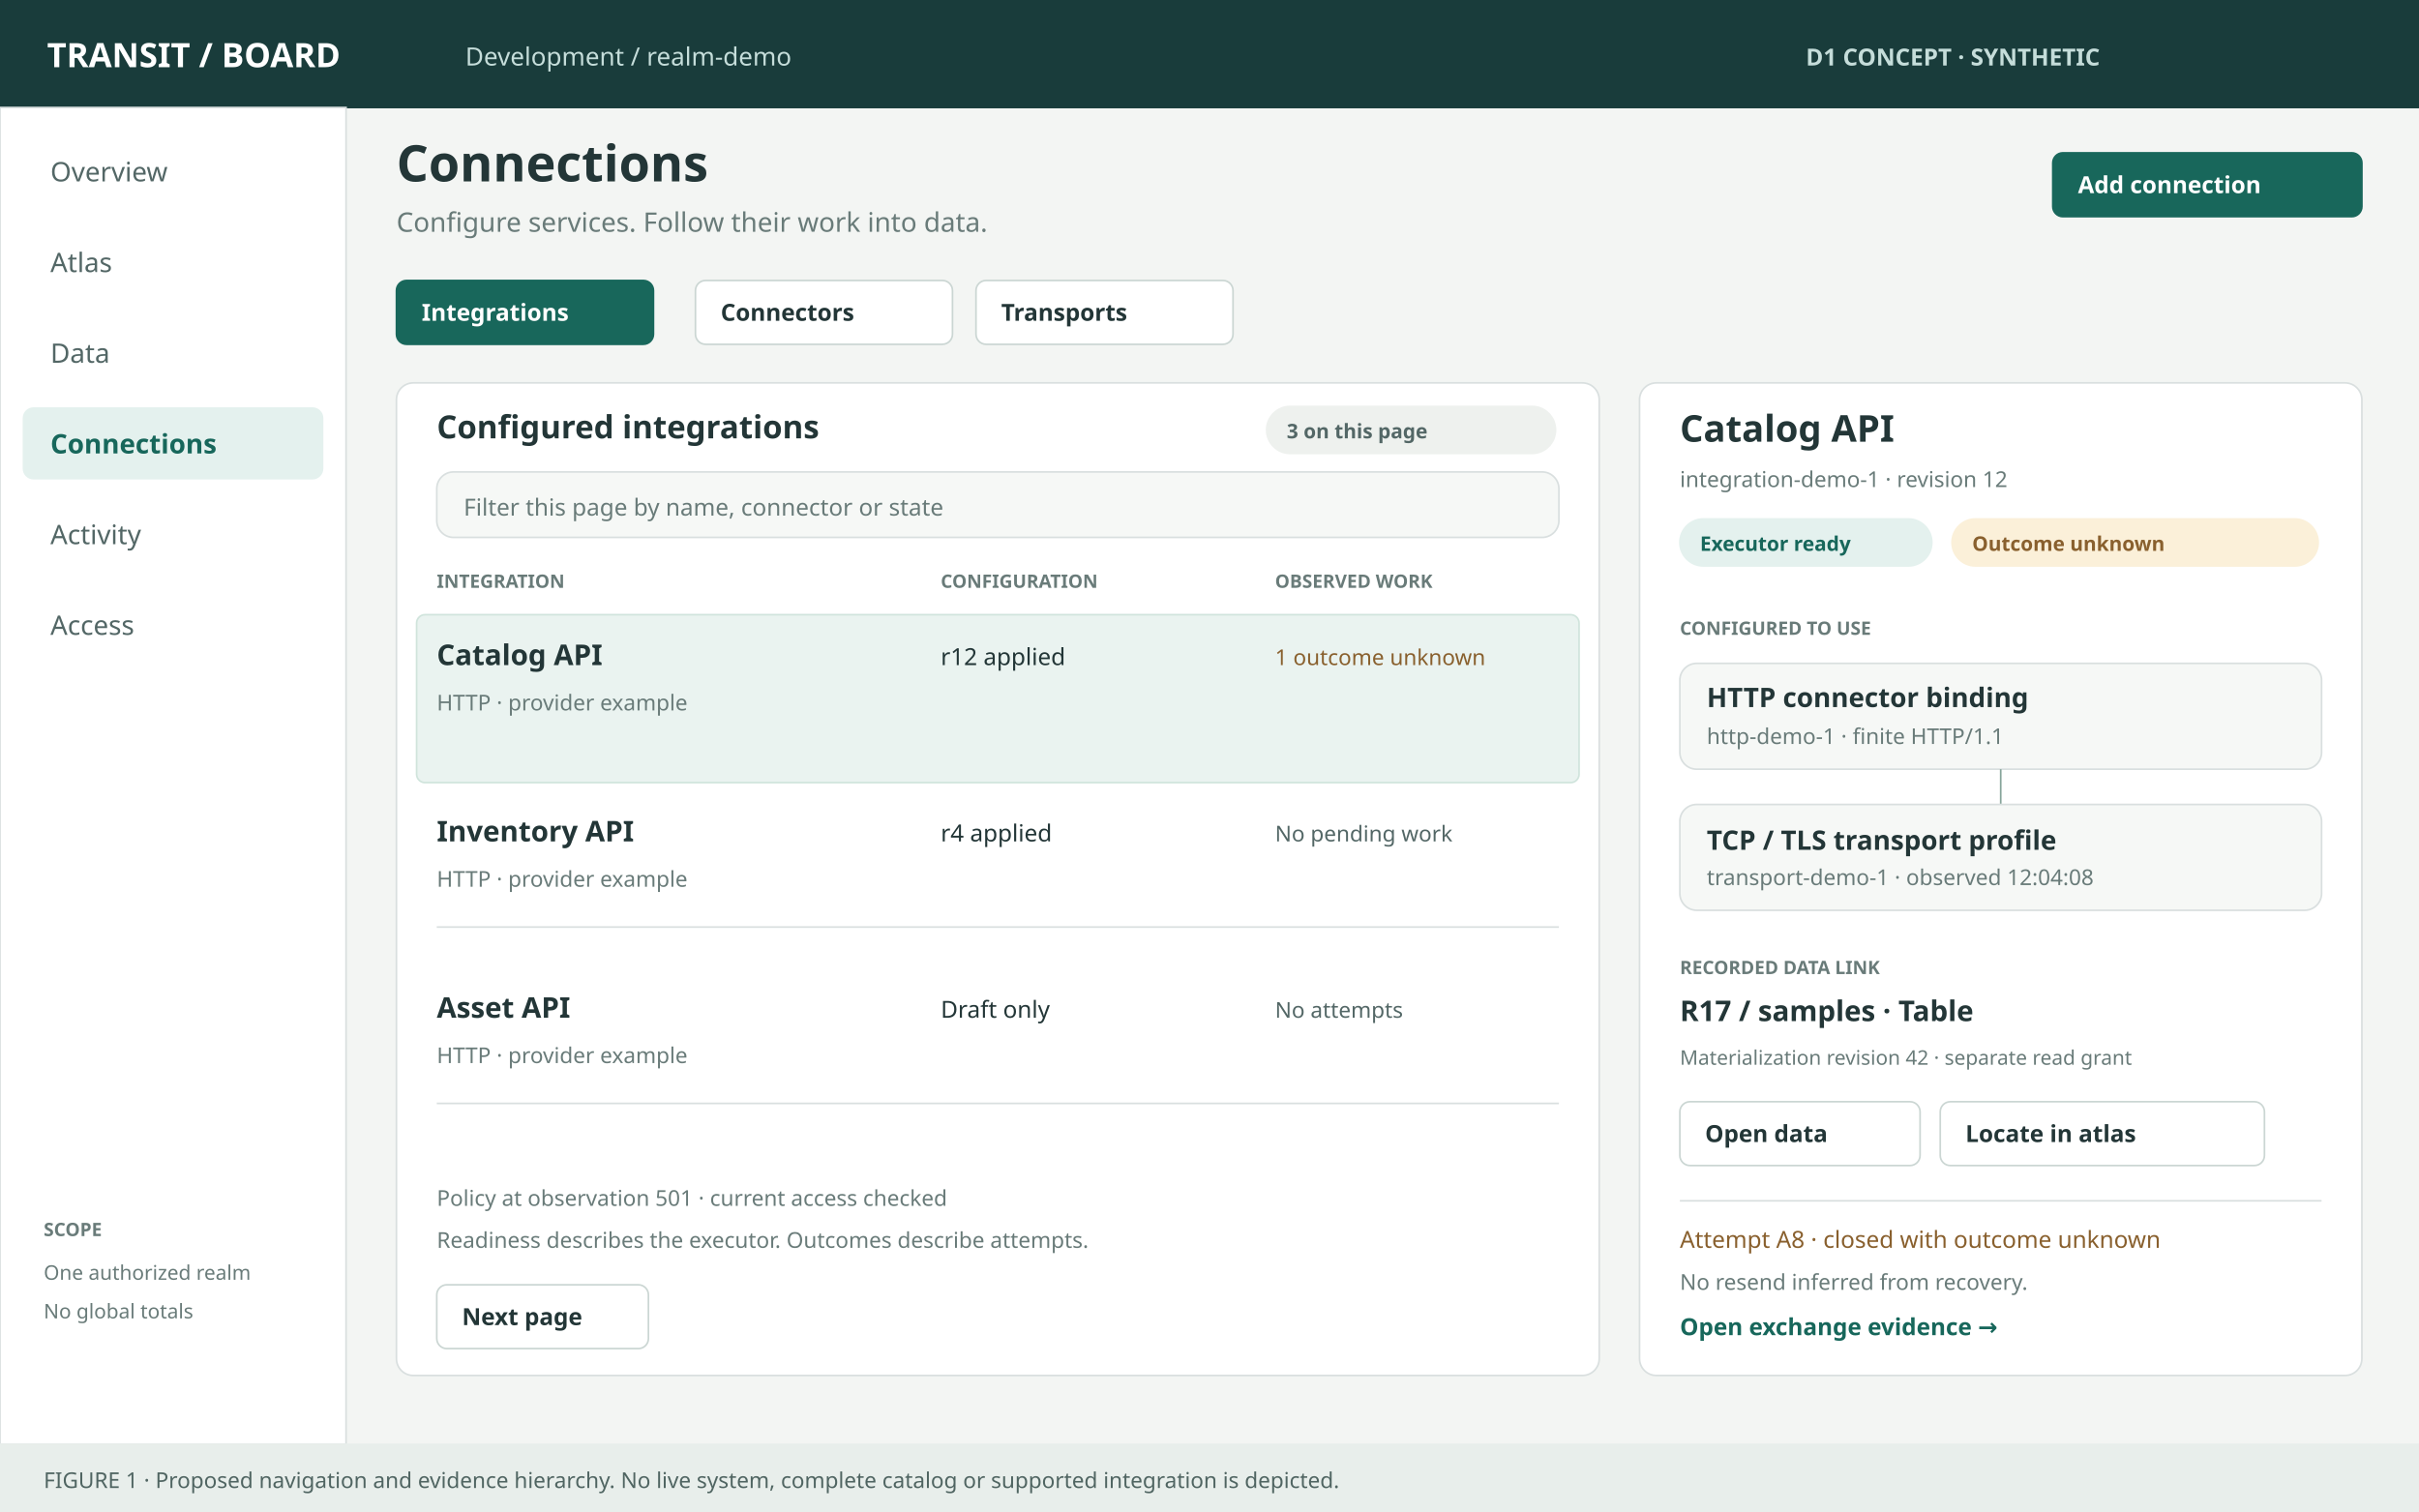
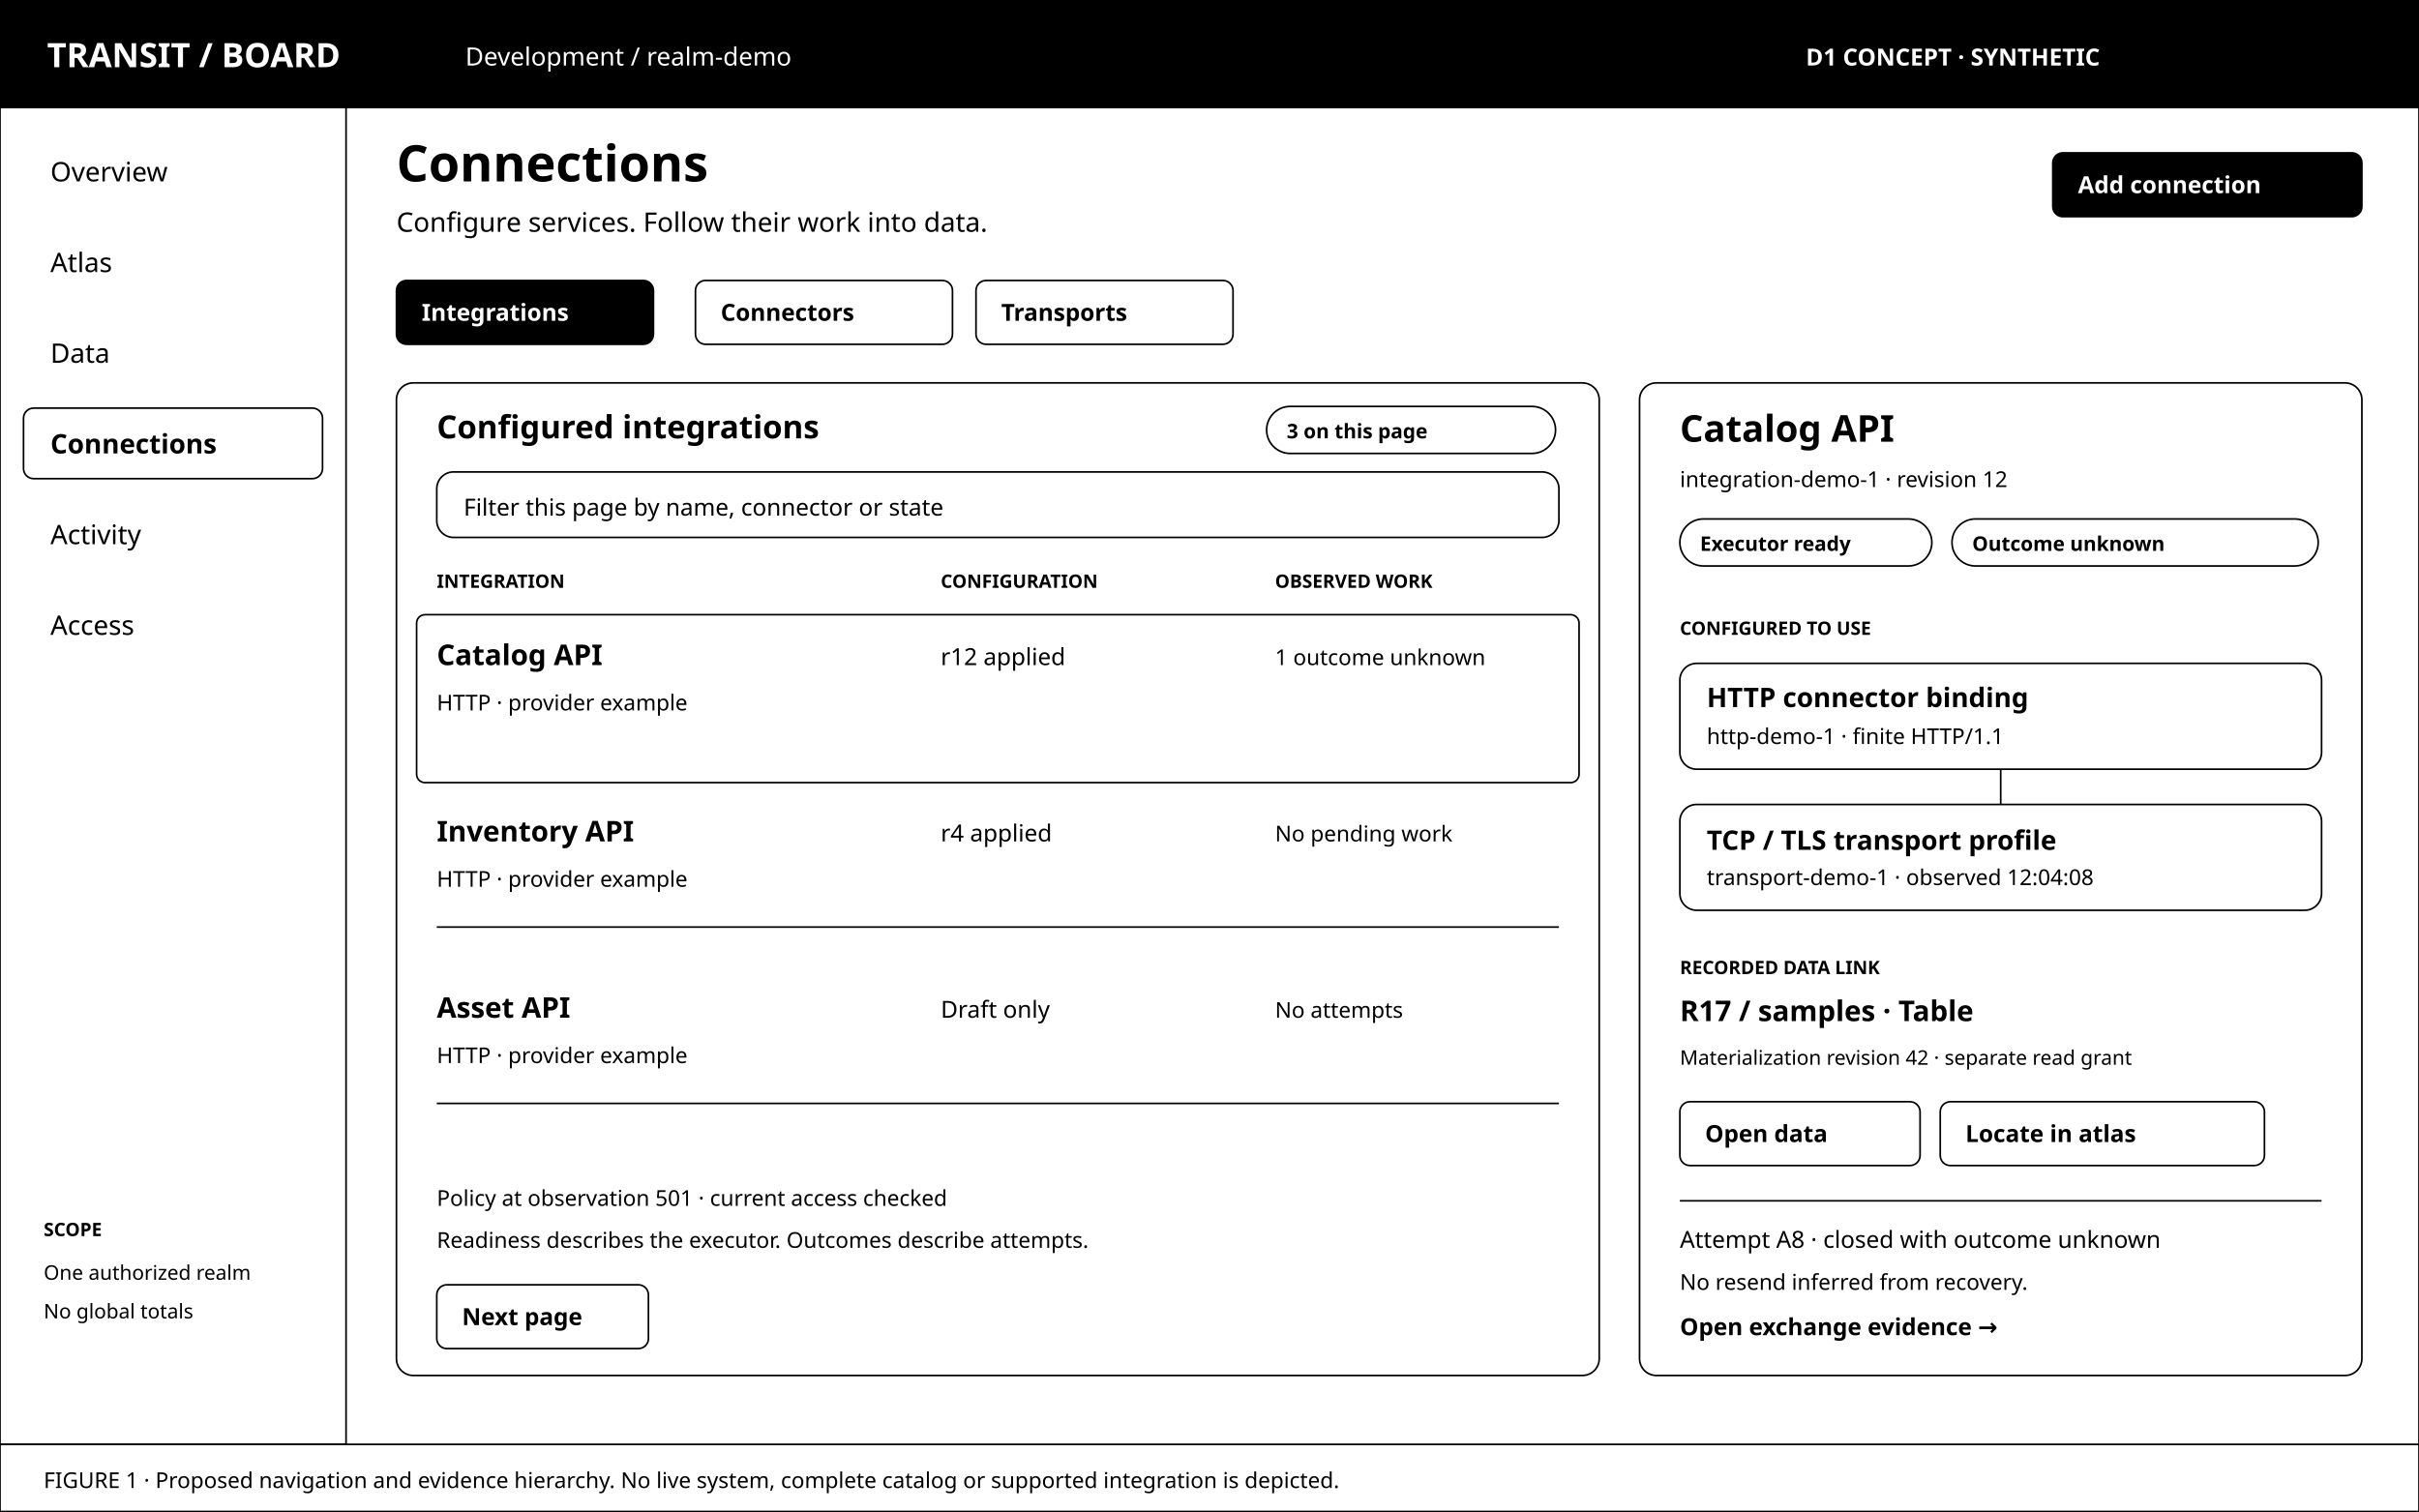
<svg xmlns="http://www.w3.org/2000/svg" width="1440" height="900" viewBox="0 0 1440 900" role="img" aria-labelledby="title desc">
-   <rect x="0" y="0" width="1440" height="900" rx="0" fill="#f3f5f3" stroke="#f3f5f3" />
-   <rect x="0" y="0" width="1440" height="64" rx="0" fill="#193c3b" stroke="#193c3b" />
+   <rect x="0" y="0" width="1440" height="900" rx="0" fill="#ffffff" stroke="#000000" />
+   <rect x="0" y="0" width="1440" height="64" rx="0" fill="#000000" stroke="#000000" />
  <text x="28" y="40" font-family="sans-serif" font-size="20" font-weight="700" fill="#ffffff">TRANSIT / BOARD</text>
-   <text x="277" y="39" font-family="sans-serif" font-size="15" font-weight="400" fill="#c5ddda">Development  /  realm-demo</text>
-   <text x="1075" y="39" font-family="sans-serif" font-size="14" font-weight="600" fill="#c5ddda">D1 CONCEPT · SYNTHETIC</text>
-   <rect x="0" y="64" width="206" height="796" rx="0" fill="#ffffff" stroke="#d9dfdf" />
-   <text x="30" y="108" font-family="sans-serif" font-size="16" font-weight="400" fill="#536766">Overview</text>
-   <text x="30" y="162" font-family="sans-serif" font-size="16" font-weight="400" fill="#536766">Atlas</text>
-   <text x="30" y="216" font-family="sans-serif" font-size="16" font-weight="400" fill="#536766">Data</text>
-   <rect x="14" y="243" width="178" height="42" rx="6" fill="#e4f1ee" stroke="#e4f1ee" />
-   <text x="30" y="270" font-family="sans-serif" font-size="16" font-weight="700" fill="#17675b">Connections</text>
-   <text x="30" y="324" font-family="sans-serif" font-size="16" font-weight="400" fill="#536766">Activity</text>
-   <text x="30" y="378" font-family="sans-serif" font-size="16" font-weight="400" fill="#536766">Access</text>
-   <text x="26" y="736" font-family="sans-serif" font-size="11" font-weight="700" fill="#697b79">SCOPE</text>
-   <text x="26" y="762" font-family="sans-serif" font-size="12" font-weight="400" fill="#697b79">One authorized realm</text>
-   <text x="26" y="785" font-family="sans-serif" font-size="12" font-weight="400" fill="#697b79">No global totals</text>
-   <rect x="0" y="860" width="1440" height="40" rx="0" fill="#e8eeeb" stroke="#e8eeeb" />
-   <text x="26" y="886" font-family="sans-serif" font-size="13" font-weight="400" fill="#506562">FIGURE 1 · Proposed navigation and evidence hierarchy. No live system, complete catalog or supported integration is depicted.</text>
-   <text x="236" y="108" font-family="sans-serif" font-size="30" font-weight="650" fill="#233637">Connections</text>
-   <text x="236" y="138" font-family="sans-serif" font-size="16" font-weight="400" fill="#697b79">Configure services. Follow their work into data.</text>
-   <rect x="1222" y="91" width="184" height="38" rx="6" fill="#18675b" stroke="#18675b" />
+   <text x="277" y="39" font-family="sans-serif" font-size="15" font-weight="400" fill="#ffffff">Development  /  realm-demo</text>
+   <text x="1075" y="39" font-family="sans-serif" font-size="14" font-weight="600" fill="#ffffff">D1 CONCEPT · SYNTHETIC</text>
+   <rect x="0" y="64" width="206" height="796" rx="0" fill="#ffffff" stroke="#000000" />
+   <text x="30" y="108" font-family="sans-serif" font-size="16" font-weight="400" fill="#000000">Overview</text>
+   <text x="30" y="162" font-family="sans-serif" font-size="16" font-weight="400" fill="#000000">Atlas</text>
+   <text x="30" y="216" font-family="sans-serif" font-size="16" font-weight="400" fill="#000000">Data</text>
+   <rect x="14" y="243" width="178" height="42" rx="6" fill="#ffffff" stroke="#000000" />
+   <text x="30" y="270" font-family="sans-serif" font-size="16" font-weight="700" fill="#000000">Connections</text>
+   <text x="30" y="324" font-family="sans-serif" font-size="16" font-weight="400" fill="#000000">Activity</text>
+   <text x="30" y="378" font-family="sans-serif" font-size="16" font-weight="400" fill="#000000">Access</text>
+   <text x="26" y="736" font-family="sans-serif" font-size="11" font-weight="700" fill="#000000">SCOPE</text>
+   <text x="26" y="762" font-family="sans-serif" font-size="12" font-weight="400" fill="#000000">One authorized realm</text>
+   <text x="26" y="785" font-family="sans-serif" font-size="12" font-weight="400" fill="#000000">No global totals</text>
+   <rect x="0" y="860" width="1440" height="40" rx="0" fill="#ffffff" stroke="#000000" />
+   <text x="26" y="886" font-family="sans-serif" font-size="13" font-weight="400" fill="#000000">FIGURE 1 · Proposed navigation and evidence hierarchy. No live system, complete catalog or supported integration is depicted.</text>
+   <text x="236" y="108" font-family="sans-serif" font-size="30" font-weight="650" fill="#000000">Connections</text>
+   <text x="236" y="138" font-family="sans-serif" font-size="16" font-weight="400" fill="#000000">Configure services. Follow their work into data.</text>
+   <rect x="1222" y="91" width="184" height="38" rx="6" fill="#000000" stroke="#000000" />
  <text x="1237" y="115" font-family="sans-serif" font-size="14" font-weight="600" fill="#ffffff">Add connection</text>
-   <rect x="236" y="167" width="153" height="38" rx="6" fill="#18675b" stroke="#18675b" />
+   <rect x="236" y="167" width="153" height="38" rx="6" fill="#000000" stroke="#000000" />
  <text x="251" y="191" font-family="sans-serif" font-size="14" font-weight="600" fill="#ffffff">Integrations</text>
-   <rect x="414" y="167" width="153" height="38" rx="6" fill="#ffffff" stroke="#cbd6d3" />
-   <text x="429" y="191" font-family="sans-serif" font-size="14" font-weight="600" fill="#233637">Connectors</text>
-   <rect x="581" y="167" width="153" height="38" rx="6" fill="#ffffff" stroke="#cbd6d3" />
-   <text x="596" y="191" font-family="sans-serif" font-size="14" font-weight="600" fill="#233637">Transports</text>
-   <rect x="236" y="228" width="716" height="591" rx="10" fill="#ffffff" stroke="#d9dfdf" />
-   <text x="260" y="261" font-family="sans-serif" font-size="19" font-weight="650" fill="#233637">Configured integrations</text>
-   <rect x="754" y="242" width="172" height="28" rx="14" fill="#eef1ee" stroke="#eef1ee" />
-   <text x="766" y="261" font-family="sans-serif" font-size="12" font-weight="600" fill="#536766">3 on this page</text>
-   <rect x="260" y="281" width="668" height="39" rx="10" fill="#f6f8f6" stroke="#d9dfdf" />
-   <text x="276" y="307" font-family="sans-serif" font-size="14" font-weight="400" fill="#697b79">Filter this page by name, connector or state</text>
-   <text x="260" y="350" font-family="sans-serif" font-size="11" font-weight="700" fill="#697b79">INTEGRATION</text>
-   <text x="560" y="350" font-family="sans-serif" font-size="11" font-weight="700" fill="#697b79">CONFIGURATION</text>
-   <text x="759" y="350" font-family="sans-serif" font-size="11" font-weight="700" fill="#697b79">OBSERVED WORK</text>
-   <rect x="248" y="366" width="692" height="100" rx="5" fill="#eaf3f0" stroke="#d0e4dc" />
-   <text x="260" y="396" font-family="sans-serif" font-size="17" font-weight="650" fill="#233637">Catalog API</text>
-   <text x="260" y="423" font-family="sans-serif" font-size="13" font-weight="400" fill="#697b79">HTTP · provider example</text>
-   <text x="560" y="396" font-family="sans-serif" font-size="14" font-weight="400" fill="#233637">r12 applied</text>
-   <text x="759" y="396" font-family="sans-serif" font-size="13" font-weight="400" fill="#89602e">1 outcome unknown</text>
-   <text x="260" y="501" font-family="sans-serif" font-size="17" font-weight="650" fill="#233637">Inventory API</text>
-   <text x="260" y="528" font-family="sans-serif" font-size="13" font-weight="400" fill="#697b79">HTTP · provider example</text>
-   <text x="560" y="501" font-family="sans-serif" font-size="14" font-weight="400" fill="#233637">r4 applied</text>
-   <text x="759" y="501" font-family="sans-serif" font-size="13" font-weight="400" fill="#536766">No pending work</text>
-   <path d="M260 552 L928 552" stroke="#d9dfdf" fill="none" />
-   <text x="260" y="606" font-family="sans-serif" font-size="17" font-weight="650" fill="#233637">Asset API</text>
-   <text x="260" y="633" font-family="sans-serif" font-size="13" font-weight="400" fill="#697b79">HTTP · provider example</text>
-   <text x="560" y="606" font-family="sans-serif" font-size="14" font-weight="400" fill="#233637">Draft only</text>
-   <text x="759" y="606" font-family="sans-serif" font-size="13" font-weight="400" fill="#536766">No attempts</text>
-   <path d="M260 657 L928 657" stroke="#d9dfdf" fill="none" />
-   <text x="260" y="718" font-family="sans-serif" font-size="13" font-weight="400" fill="#697b79">Policy at observation 501 · current access checked</text>
-   <text x="260" y="743" font-family="sans-serif" font-size="13" font-weight="400" fill="#697b79">Readiness describes the executor. Outcomes describe attempts.</text>
-   <rect x="260" y="765" width="126" height="38" rx="6" fill="#ffffff" stroke="#cbd6d3" />
-   <text x="275" y="789" font-family="sans-serif" font-size="14" font-weight="600" fill="#233637">Next page</text>
-   <rect x="976" y="228" width="430" height="591" rx="10" fill="#ffffff" stroke="#d9dfdf" />
-   <text x="1000" y="263" font-family="sans-serif" font-size="22" font-weight="650" fill="#233637">Catalog API</text>
-   <text x="1000" y="290" font-family="sans-serif" font-size="13" font-weight="400" fill="#697b79">integration-demo-1 · revision 12</text>
-   <rect x="1000" y="309" width="150" height="28" rx="14" fill="#e4f1ee" stroke="#e4f1ee" />
-   <text x="1012" y="328" font-family="sans-serif" font-size="12" font-weight="600" fill="#17675b">Executor ready</text>
-   <rect x="1162" y="309" width="218" height="28" rx="14" fill="#fbf0d9" stroke="#fbf0d9" />
-   <text x="1174" y="328" font-family="sans-serif" font-size="12" font-weight="600" fill="#89602e">Outcome unknown</text>
-   <text x="1000" y="378" font-family="sans-serif" font-size="11" font-weight="700" fill="#697b79">CONFIGURED TO USE</text>
-   <rect x="1000" y="395" width="382" height="63" rx="10" fill="#f6f8f6" stroke="#d9dfdf" />
-   <text x="1016" y="421" font-family="sans-serif" font-size="16" font-weight="600" fill="#233637">HTTP connector binding</text>
-   <text x="1016" y="443" font-family="sans-serif" font-size="13" font-weight="400" fill="#697b79">http-demo-1 · finite HTTP/1.1</text>
-   <path d="M1191 458 L1191 479" stroke="#87a59b" fill="none" />
-   <rect x="1000" y="479" width="382" height="63" rx="10" fill="#f6f8f6" stroke="#d9dfdf" />
-   <text x="1016" y="506" font-family="sans-serif" font-size="16" font-weight="600" fill="#233637">TCP / TLS transport profile</text>
-   <text x="1016" y="527" font-family="sans-serif" font-size="13" font-weight="400" fill="#697b79">transport-demo-1 · observed 12:04:08</text>
-   <text x="1000" y="580" font-family="sans-serif" font-size="11" font-weight="700" fill="#697b79">RECORDED DATA LINK</text>
-   <text x="1000" y="608" font-family="sans-serif" font-size="17" font-weight="600" fill="#233637">R17 / samples · Table</text>
-   <text x="1000" y="634" font-family="sans-serif" font-size="12" font-weight="400" fill="#697b79">Materialization revision 42 · separate read grant</text>
-   <rect x="1000" y="656" width="143" height="38" rx="6" fill="#ffffff" stroke="#cbd6d3" />
-   <text x="1015" y="680" font-family="sans-serif" font-size="14" font-weight="600" fill="#233637">Open data</text>
-   <rect x="1155" y="656" width="193" height="38" rx="6" fill="#ffffff" stroke="#cbd6d3" />
-   <text x="1170" y="680" font-family="sans-serif" font-size="14" font-weight="600" fill="#233637">Locate in atlas</text>
-   <path d="M1000 715 L1382 715" stroke="#d9dfdf" fill="none" />
-   <text x="1000" y="743" font-family="sans-serif" font-size="14" font-weight="400" fill="#89602e">Attempt A8 · closed with outcome unknown</text>
-   <text x="1000" y="768" font-family="sans-serif" font-size="13" font-weight="400" fill="#697b79">No resend inferred from recovery.</text>
-   <text x="1000" y="795" font-family="sans-serif" font-size="14" font-weight="600" fill="#17675b">Open exchange evidence →</text>
+   <rect x="414" y="167" width="153" height="38" rx="6" fill="#ffffff" stroke="#000000" />
+   <text x="429" y="191" font-family="sans-serif" font-size="14" font-weight="600" fill="#000000">Connectors</text>
+   <rect x="581" y="167" width="153" height="38" rx="6" fill="#ffffff" stroke="#000000" />
+   <text x="596" y="191" font-family="sans-serif" font-size="14" font-weight="600" fill="#000000">Transports</text>
+   <rect x="236" y="228" width="716" height="591" rx="10" fill="#ffffff" stroke="#000000" />
+   <text x="260" y="261" font-family="sans-serif" font-size="19" font-weight="650" fill="#000000">Configured integrations</text>
+   <rect x="754" y="242" width="172" height="28" rx="14" fill="#ffffff" stroke="#000000" />
+   <text x="766" y="261" font-family="sans-serif" font-size="12" font-weight="600" fill="#000000">3 on this page</text>
+   <rect x="260" y="281" width="668" height="39" rx="10" fill="#ffffff" stroke="#000000" />
+   <text x="276" y="307" font-family="sans-serif" font-size="14" font-weight="400" fill="#000000">Filter this page by name, connector or state</text>
+   <text x="260" y="350" font-family="sans-serif" font-size="11" font-weight="700" fill="#000000">INTEGRATION</text>
+   <text x="560" y="350" font-family="sans-serif" font-size="11" font-weight="700" fill="#000000">CONFIGURATION</text>
+   <text x="759" y="350" font-family="sans-serif" font-size="11" font-weight="700" fill="#000000">OBSERVED WORK</text>
+   <rect x="248" y="366" width="692" height="100" rx="5" fill="#ffffff" stroke="#000000" />
+   <text x="260" y="396" font-family="sans-serif" font-size="17" font-weight="650" fill="#000000">Catalog API</text>
+   <text x="260" y="423" font-family="sans-serif" font-size="13" font-weight="400" fill="#000000">HTTP · provider example</text>
+   <text x="560" y="396" font-family="sans-serif" font-size="14" font-weight="400" fill="#000000">r12 applied</text>
+   <text x="759" y="396" font-family="sans-serif" font-size="13" font-weight="400" fill="#000000">1 outcome unknown</text>
+   <text x="260" y="501" font-family="sans-serif" font-size="17" font-weight="650" fill="#000000">Inventory API</text>
+   <text x="260" y="528" font-family="sans-serif" font-size="13" font-weight="400" fill="#000000">HTTP · provider example</text>
+   <text x="560" y="501" font-family="sans-serif" font-size="14" font-weight="400" fill="#000000">r4 applied</text>
+   <text x="759" y="501" font-family="sans-serif" font-size="13" font-weight="400" fill="#000000">No pending work</text>
+   <path d="M260 552 L928 552" stroke="#000000" fill="none" />
+   <text x="260" y="606" font-family="sans-serif" font-size="17" font-weight="650" fill="#000000">Asset API</text>
+   <text x="260" y="633" font-family="sans-serif" font-size="13" font-weight="400" fill="#000000">HTTP · provider example</text>
+   <text x="560" y="606" font-family="sans-serif" font-size="14" font-weight="400" fill="#000000">Draft only</text>
+   <text x="759" y="606" font-family="sans-serif" font-size="13" font-weight="400" fill="#000000">No attempts</text>
+   <path d="M260 657 L928 657" stroke="#000000" fill="none" />
+   <text x="260" y="718" font-family="sans-serif" font-size="13" font-weight="400" fill="#000000">Policy at observation 501 · current access checked</text>
+   <text x="260" y="743" font-family="sans-serif" font-size="13" font-weight="400" fill="#000000">Readiness describes the executor. Outcomes describe attempts.</text>
+   <rect x="260" y="765" width="126" height="38" rx="6" fill="#ffffff" stroke="#000000" />
+   <text x="275" y="789" font-family="sans-serif" font-size="14" font-weight="600" fill="#000000">Next page</text>
+   <rect x="976" y="228" width="430" height="591" rx="10" fill="#ffffff" stroke="#000000" />
+   <text x="1000" y="263" font-family="sans-serif" font-size="22" font-weight="650" fill="#000000">Catalog API</text>
+   <text x="1000" y="290" font-family="sans-serif" font-size="13" font-weight="400" fill="#000000">integration-demo-1 · revision 12</text>
+   <rect x="1000" y="309" width="150" height="28" rx="14" fill="#ffffff" stroke="#000000" />
+   <text x="1012" y="328" font-family="sans-serif" font-size="12" font-weight="600" fill="#000000">Executor ready</text>
+   <rect x="1162" y="309" width="218" height="28" rx="14" fill="#ffffff" stroke="#000000" />
+   <text x="1174" y="328" font-family="sans-serif" font-size="12" font-weight="600" fill="#000000">Outcome unknown</text>
+   <text x="1000" y="378" font-family="sans-serif" font-size="11" font-weight="700" fill="#000000">CONFIGURED TO USE</text>
+   <rect x="1000" y="395" width="382" height="63" rx="10" fill="#ffffff" stroke="#000000" />
+   <text x="1016" y="421" font-family="sans-serif" font-size="16" font-weight="600" fill="#000000">HTTP connector binding</text>
+   <text x="1016" y="443" font-family="sans-serif" font-size="13" font-weight="400" fill="#000000">http-demo-1 · finite HTTP/1.1</text>
+   <path d="M1191 458 L1191 479" stroke="#000000" fill="none" />
+   <rect x="1000" y="479" width="382" height="63" rx="10" fill="#ffffff" stroke="#000000" />
+   <text x="1016" y="506" font-family="sans-serif" font-size="16" font-weight="600" fill="#000000">TCP / TLS transport profile</text>
+   <text x="1016" y="527" font-family="sans-serif" font-size="13" font-weight="400" fill="#000000">transport-demo-1 · observed 12:04:08</text>
+   <text x="1000" y="580" font-family="sans-serif" font-size="11" font-weight="700" fill="#000000">RECORDED DATA LINK</text>
+   <text x="1000" y="608" font-family="sans-serif" font-size="17" font-weight="600" fill="#000000">R17 / samples · Table</text>
+   <text x="1000" y="634" font-family="sans-serif" font-size="12" font-weight="400" fill="#000000">Materialization revision 42 · separate read grant</text>
+   <rect x="1000" y="656" width="143" height="38" rx="6" fill="#ffffff" stroke="#000000" />
+   <text x="1015" y="680" font-family="sans-serif" font-size="14" font-weight="600" fill="#000000">Open data</text>
+   <rect x="1155" y="656" width="193" height="38" rx="6" fill="#ffffff" stroke="#000000" />
+   <text x="1170" y="680" font-family="sans-serif" font-size="14" font-weight="600" fill="#000000">Locate in atlas</text>
+   <path d="M1000 715 L1382 715" stroke="#000000" fill="none" />
+   <text x="1000" y="743" font-family="sans-serif" font-size="14" font-weight="400" fill="#000000">Attempt A8 · closed with outcome unknown</text>
+   <text x="1000" y="768" font-family="sans-serif" font-size="13" font-weight="400" fill="#000000">No resend inferred from recovery.</text>
+   <text x="1000" y="795" font-family="sans-serif" font-size="14" font-weight="600" fill="#000000">Open exchange evidence →</text>
</svg>
